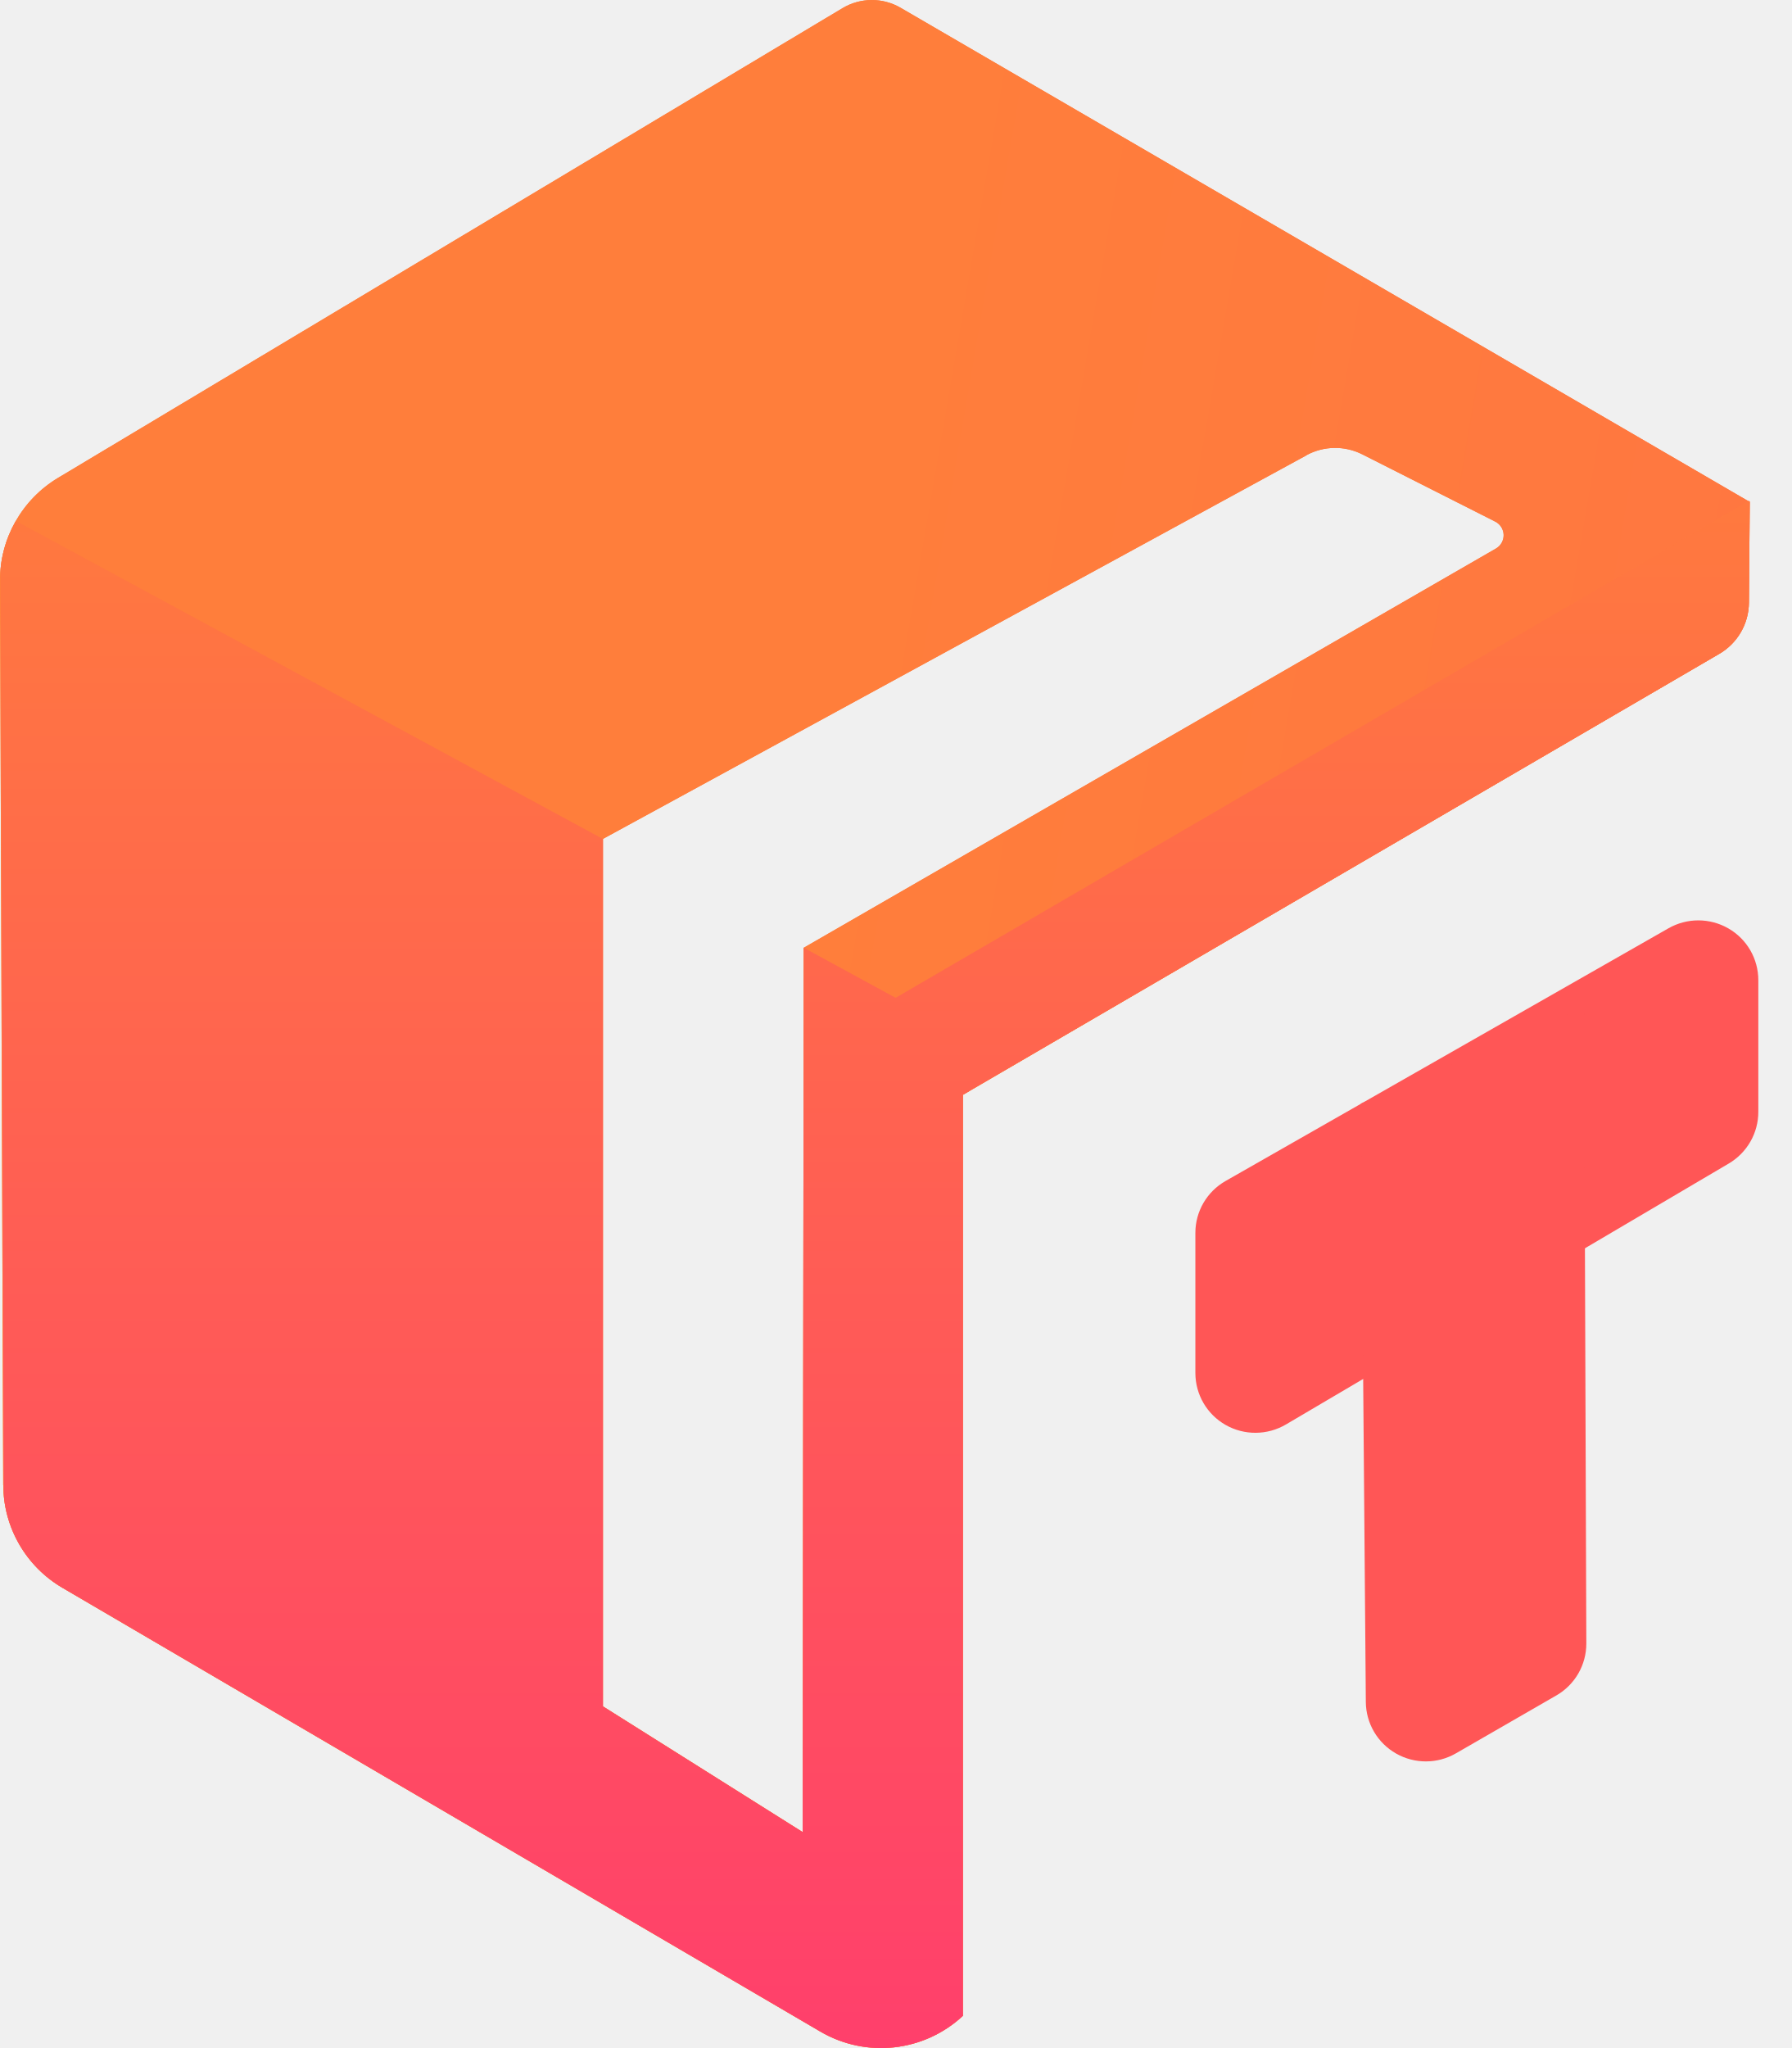
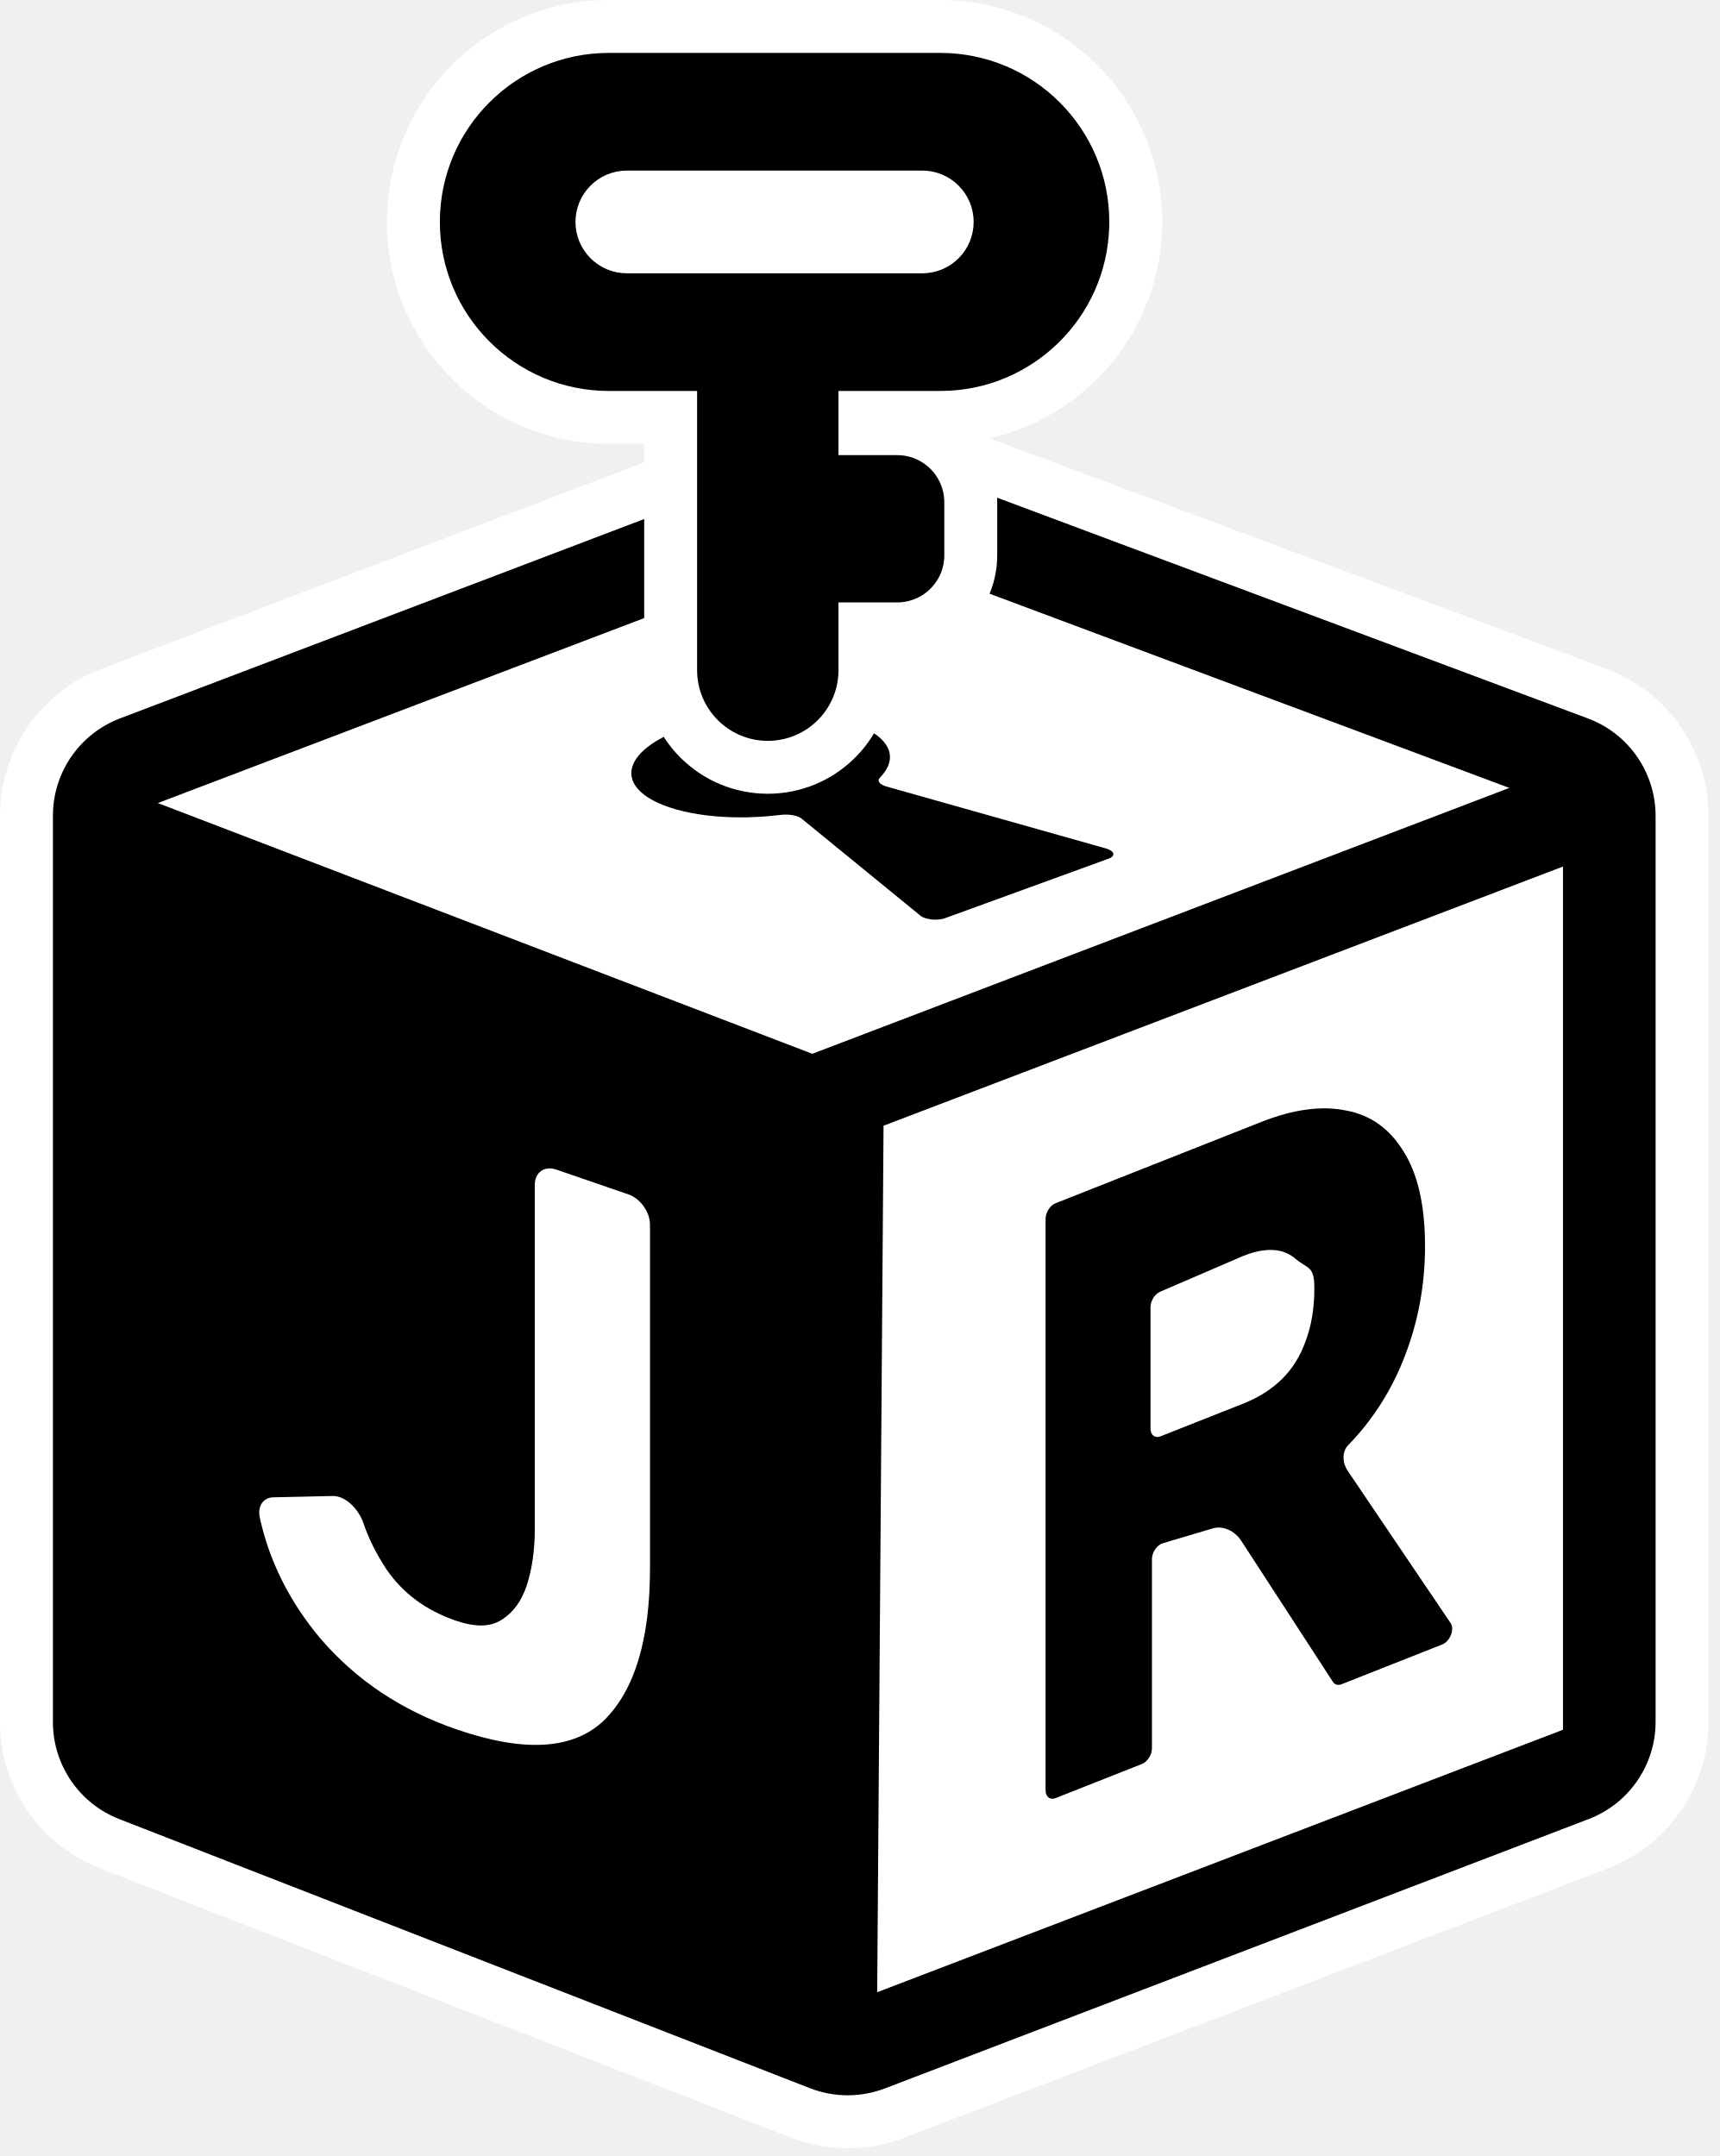
- <svg xmlns="http://www.w3.org/2000/svg" xmlns:xlink="http://www.w3.org/1999/xlink" width="28" height="32" viewBox="0 0 28 32">
-   <defs>
-     <linearGradient x1="33.621%" y1="0%" x2="1055.858%" y2="50%" id="2pcvky71ca">
-       <stop stop-color="#FF7E3B" offset="0%" />
-       <stop stop-color="#FF3B6F" offset="100%" />
-     </linearGradient>
-     <linearGradient x1="54.464%" y1="0%" x2="542.65%" y2="100%" id="t9n3zcklob">
-       <stop stop-color="#FF7E3B" offset="0%" />
-       <stop stop-color="#FF3B6F" offset="100%" />
-     </linearGradient>
-     <linearGradient x1="27.572%" y1=".699%" x2="1427.355%" y2="50%" id="w018tr6zge">
-       <stop stop-color="#FF7E3B" offset="0%" />
-       <stop stop-color="#FF3B6F" offset="100%" />
-     </linearGradient>
-     <linearGradient x1="50%" y1="-7.739%" x2="50%" y2="95.109%" id="qvrcign9sf">
-       <stop stop-color="#FF7E3B" offset="0%" />
-       <stop stop-color="#FF3B6F" offset="100%" />
-     </linearGradient>
-     <path d="M.05 23.205 0 9.073a1.868 1.868 0 0 1 .91-1.608L13.166.128a.893.893 0 0 1 .91-.006l13.25 7.709a.014.014 0 0 1 .02.012l-.013 1.574a.934.934 0 0 1-.464.8l-11.82 6.89v14.39a1.878 1.878 0 0 1-2.229.246L.977 24.81a1.868 1.868 0 0 1-.926-1.605zm20.367-16.09L9.423 13.108v13.554l3.122 1.965.016-13.818 10.82-6.239a.239.239 0 0 0-.011-.419l-2.078-1.051a.942.942 0 0 0-.875.013z" id="dsd7vob6lc" />
-   </defs>
-   <g fill="none" fill-rule="evenodd">
-     <path d="m19.154 18.453 6.921-3.948a.942.942 0 0 1 .938.002c.29.167.467.475.467.809v2.058c0 .33-.175.636-.46.805l-6.922 4.078a.942.942 0 0 1-.943.008.934.934 0 0 1-.473-.812v-2.19c0-.334.18-.644.472-.81z" fill="#FF5656" fill-rule="nonzero" />
-     <path d="m24.792 25.68-.035-9.946-3.488 1.509.077 9.352a.934.934 0 0 0 .473.804c.29.165.646.164.935-.003l1.57-.905a.934.934 0 0 0 .468-.812z" fill="#FF5656" fill-rule="nonzero" />
-     <g fill-rule="nonzero">
-       <path d="M.05 23.205 0 9.073a1.868 1.868 0 0 1 .91-1.608L13.166.128a.893.893 0 0 1 .91-.006l13.25 7.709a.014.014 0 0 1 .02.012l-.013 1.574a.934.934 0 0 1-.464.8l-11.82 6.89v14.39a1.878 1.878 0 0 1-2.229.246L.977 24.81a1.868 1.868 0 0 1-.926-1.605zm20.367-16.09L9.423 13.108v13.554l3.122 1.965.016-13.818 10.82-6.239a.239.239 0 0 0-.011-.419l-2.078-1.051a.942.942 0 0 0-.875.013z" fill="url(#2pcvky71ca)" />
-       <path d="M.05 23.205 0 9.073a1.868 1.868 0 0 1 .91-1.608L13.166.128a.893.893 0 0 1 .91-.006l13.25 7.709a.014.014 0 0 1 .02.012l-.013 1.574a.934.934 0 0 1-.464.8l-11.82 6.89v14.39a1.878 1.878 0 0 1-2.229.246L.977 24.81a1.868 1.868 0 0 1-.926-1.605zm20.367-16.09L9.423 13.108v13.554l3.122 1.965.016-13.818 10.82-6.239a.239.239 0 0 0-.011-.419l-2.078-1.051a.942.942 0 0 0-.875.013z" fill="url(#t9n3zcklob)" />
-     </g>
-     <g>
-       <mask id="tlvyii02fd" fill="#fff">
-         <use xlink:href="#dsd7vob6lc" />
-       </mask>
-       <g mask="url(#tlvyii02fd)">
-         <path fill="url(#w018tr6zge)" fill-rule="nonzero" d="m27.34 0 .294 1.954-12.482 7.27V27.44L.063 18.553 0 .19 12.556 6.99l1.435.782z" transform="translate(.006 7.819)" />
-         <path fill="url(#qvrcign9sf)" fill-rule="nonzero" d="m27.34 0 .294 1.954-12.482 7.27V27.44L.063 18.553 0 .19 12.556 6.99l1.435.782z" transform="translate(.006 7.819)" />
-       </g>
-     </g>
-   </g>
+ <svg xmlns="http://www.w3.org/2000/svg" width="130" height="163" viewBox="0 0 130 163" fill="none">
+   <path d="M7.5 61.67V130.195C7.5 131.996 8.605 133.613 10.284 134.267L62.488 154.612C63.5 155.006 64.623 155.01 65.638 154.621L118.833 134.257C120.524 133.61 121.641 131.986 121.641 130.175V61.689C121.641 59.865 120.509 58.233 118.8 57.595L65.605 37.715C64.61 37.343 63.513 37.346 62.521 37.724L10.316 57.585C8.621 58.23 7.5 59.855 7.5 61.67Z" fill="white" />
+   <path d="M60.565 32.583C62.808 31.73 65.284 31.724 67.53 32.563L120.726 52.442C124.584 53.884 127.141 57.57 127.141 61.688V130.175C127.141 134.265 124.618 137.931 120.799 139.394L67.603 159.758C65.313 160.635 62.776 160.627 60.49 159.736L8.286 139.391C4.496 137.913 2 134.262 2 130.194V61.669L2.008 61.286C2.16 57.344 4.652 53.856 8.361 52.444L60.565 32.583ZM13 62.447V129.422L64.079 149.328L116.141 129.398V62.472L64.077 43.016L13 62.447Z" fill="black" stroke="white" stroke-width="4" />
+   <path d="M51.598 55.095C55.903 53.528 62.033 53.489 65.29 55.008C67.468 56.023 67.807 57.478 66.506 58.799C66.281 59.028 66.47 59.311 66.997 59.46L83.584 64.143C84.247 64.33 84.353 64.714 83.798 64.916L71.422 69.421C70.863 69.624 69.944 69.531 69.579 69.233L60.589 61.89C60.291 61.648 59.606 61.534 59.016 61.607C55.572 62.036 51.951 61.731 49.7 60.682C46.444 59.163 47.293 56.662 51.598 55.095Z" fill="black" />
+   <path d="M7.291 131.72L60.411 153.555C61.54 154.019 62.78 153.194 62.787 151.973L63.182 81.546C63.186 80.829 62.746 80.185 62.077 79.929L8.957 59.574C7.834 59.144 6.627 59.969 6.62 61.172L6.225 130.119C6.221 130.82 6.643 131.454 7.291 131.72Z" fill="black" />
+   <path d="M62.773 154.824L63.302 82.69L119.775 61.144" stroke="black" stroke-width="7" />
+   <path fill-rule="evenodd" clip-rule="evenodd" d="M101.738 83.957C103.585 84.295 105.033 85.325 106.084 87.045C107.17 88.751 107.713 91.141 107.713 94.216C107.713 97.121 107.206 99.884 106.192 102.506C105.214 105.07 103.784 107.323 101.901 109.263C101.443 109.741 101.433 110.556 101.882 111.219L109.651 122.716C109.965 123.182 109.604 124.092 109.012 124.326L101.401 127.335C101.138 127.439 100.894 127.373 100.757 127.163L93.823 116.491C93.322 115.72 92.425 115.325 91.678 115.548L87.887 116.676C87.448 116.807 87.071 117.364 87.071 117.883V132.177C87.071 132.666 86.734 133.197 86.318 133.361L79.785 135.943C79.369 136.107 79.031 135.844 79.031 135.354V92.154C79.031 91.664 79.369 91.134 79.785 90.969L95.328 84.825C97.754 83.866 99.891 83.577 101.738 83.957ZM97.935 95.179C96.994 94.355 95.671 94.28 93.969 94.953L87.693 97.658C87.286 97.833 86.962 98.354 86.962 98.833V108.002C86.962 108.492 87.299 108.756 87.715 108.592L93.969 106.119C95.128 105.661 96.106 105.04 96.903 104.256C97.7 103.471 98.297 102.508 98.695 101.369C99.13 100.215 99.347 98.89 99.347 97.395C99.347 95.687 98.877 95.96 97.935 95.179Z" fill="black" />
+   <path d="M34.517 130.749C30.341 129.312 26.901 127.012 24.197 123.852C21.88 121.08 20.36 118.041 19.637 114.737C19.446 113.861 19.908 113.218 20.654 113.202L25.154 113.102C26.095 113.081 27.094 114.057 27.472 115.161C27.876 116.344 28.455 117.503 29.208 118.638C30.441 120.45 32.19 121.747 34.457 122.527C35.928 123.034 37.082 123.01 37.917 122.457C38.792 121.917 39.428 121.042 39.826 119.833C40.223 118.582 40.422 117.179 40.422 115.623V89.585C40.422 88.634 41.151 88.115 42.049 88.424L47.504 90.302C48.403 90.612 49.131 91.633 49.131 92.583V118.558C49.131 123.942 47.978 127.772 45.671 130.048C43.365 132.282 39.647 132.516 34.517 130.749Z" fill="white" />
+   <path d="M71.067 2C79.23 2 85.847 8.617 85.847 16.779L85.842 17.161C85.639 25.147 79.102 31.558 71.067 31.558H65.378V32.41H67.814C70.886 32.41 73.376 34.9 73.376 37.972V41.982C73.376 44.958 71.039 47.388 68.101 47.537L67.814 47.544H65.378V50.667L65.368 51.045C65.171 54.925 61.964 58.01 58.035 58.01C53.98 58.01 50.693 54.722 50.692 50.667V31.558H46.027C37.865 31.558 31.248 24.941 31.248 16.779C31.248 8.617 37.865 2 46.027 2H71.067ZM47.383 14.896C46.343 14.896 45.499 15.739 45.499 16.779C45.499 17.82 46.343 18.663 47.383 18.663H69.711C70.751 18.663 71.595 17.82 71.595 16.779C71.595 15.739 70.751 14.896 69.711 14.896H47.383Z" fill="black" stroke="white" stroke-width="4" />
</svg>
